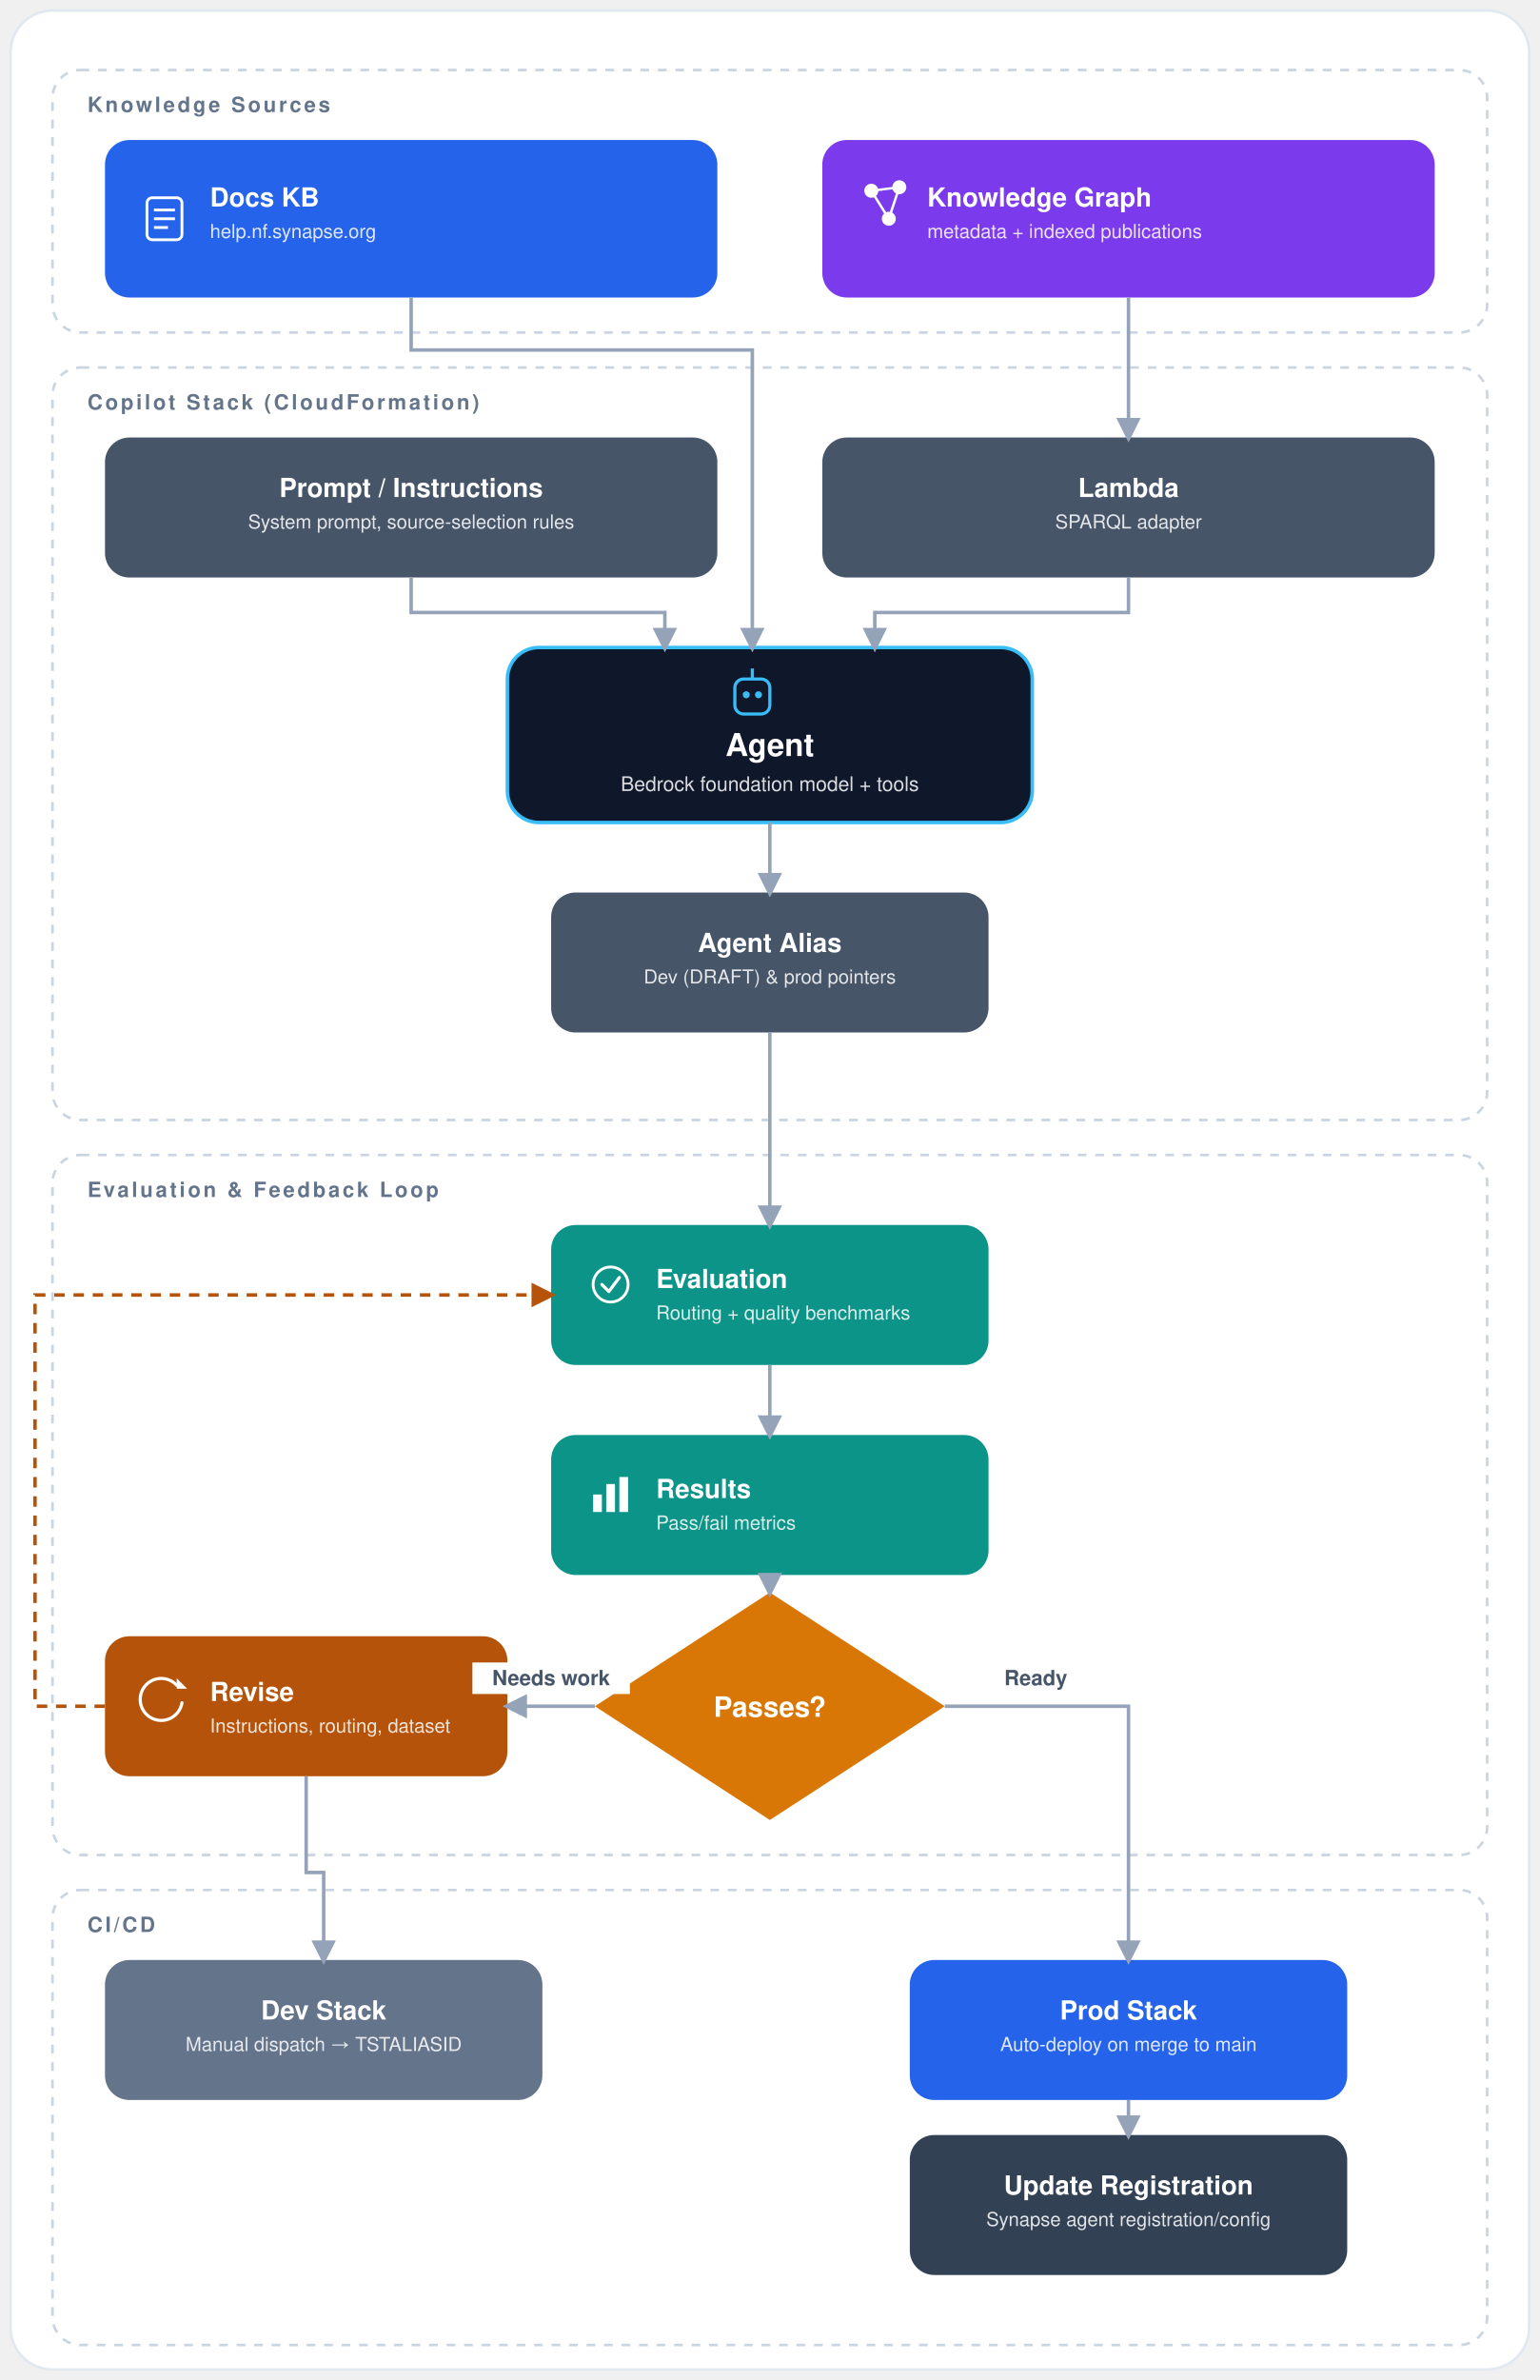
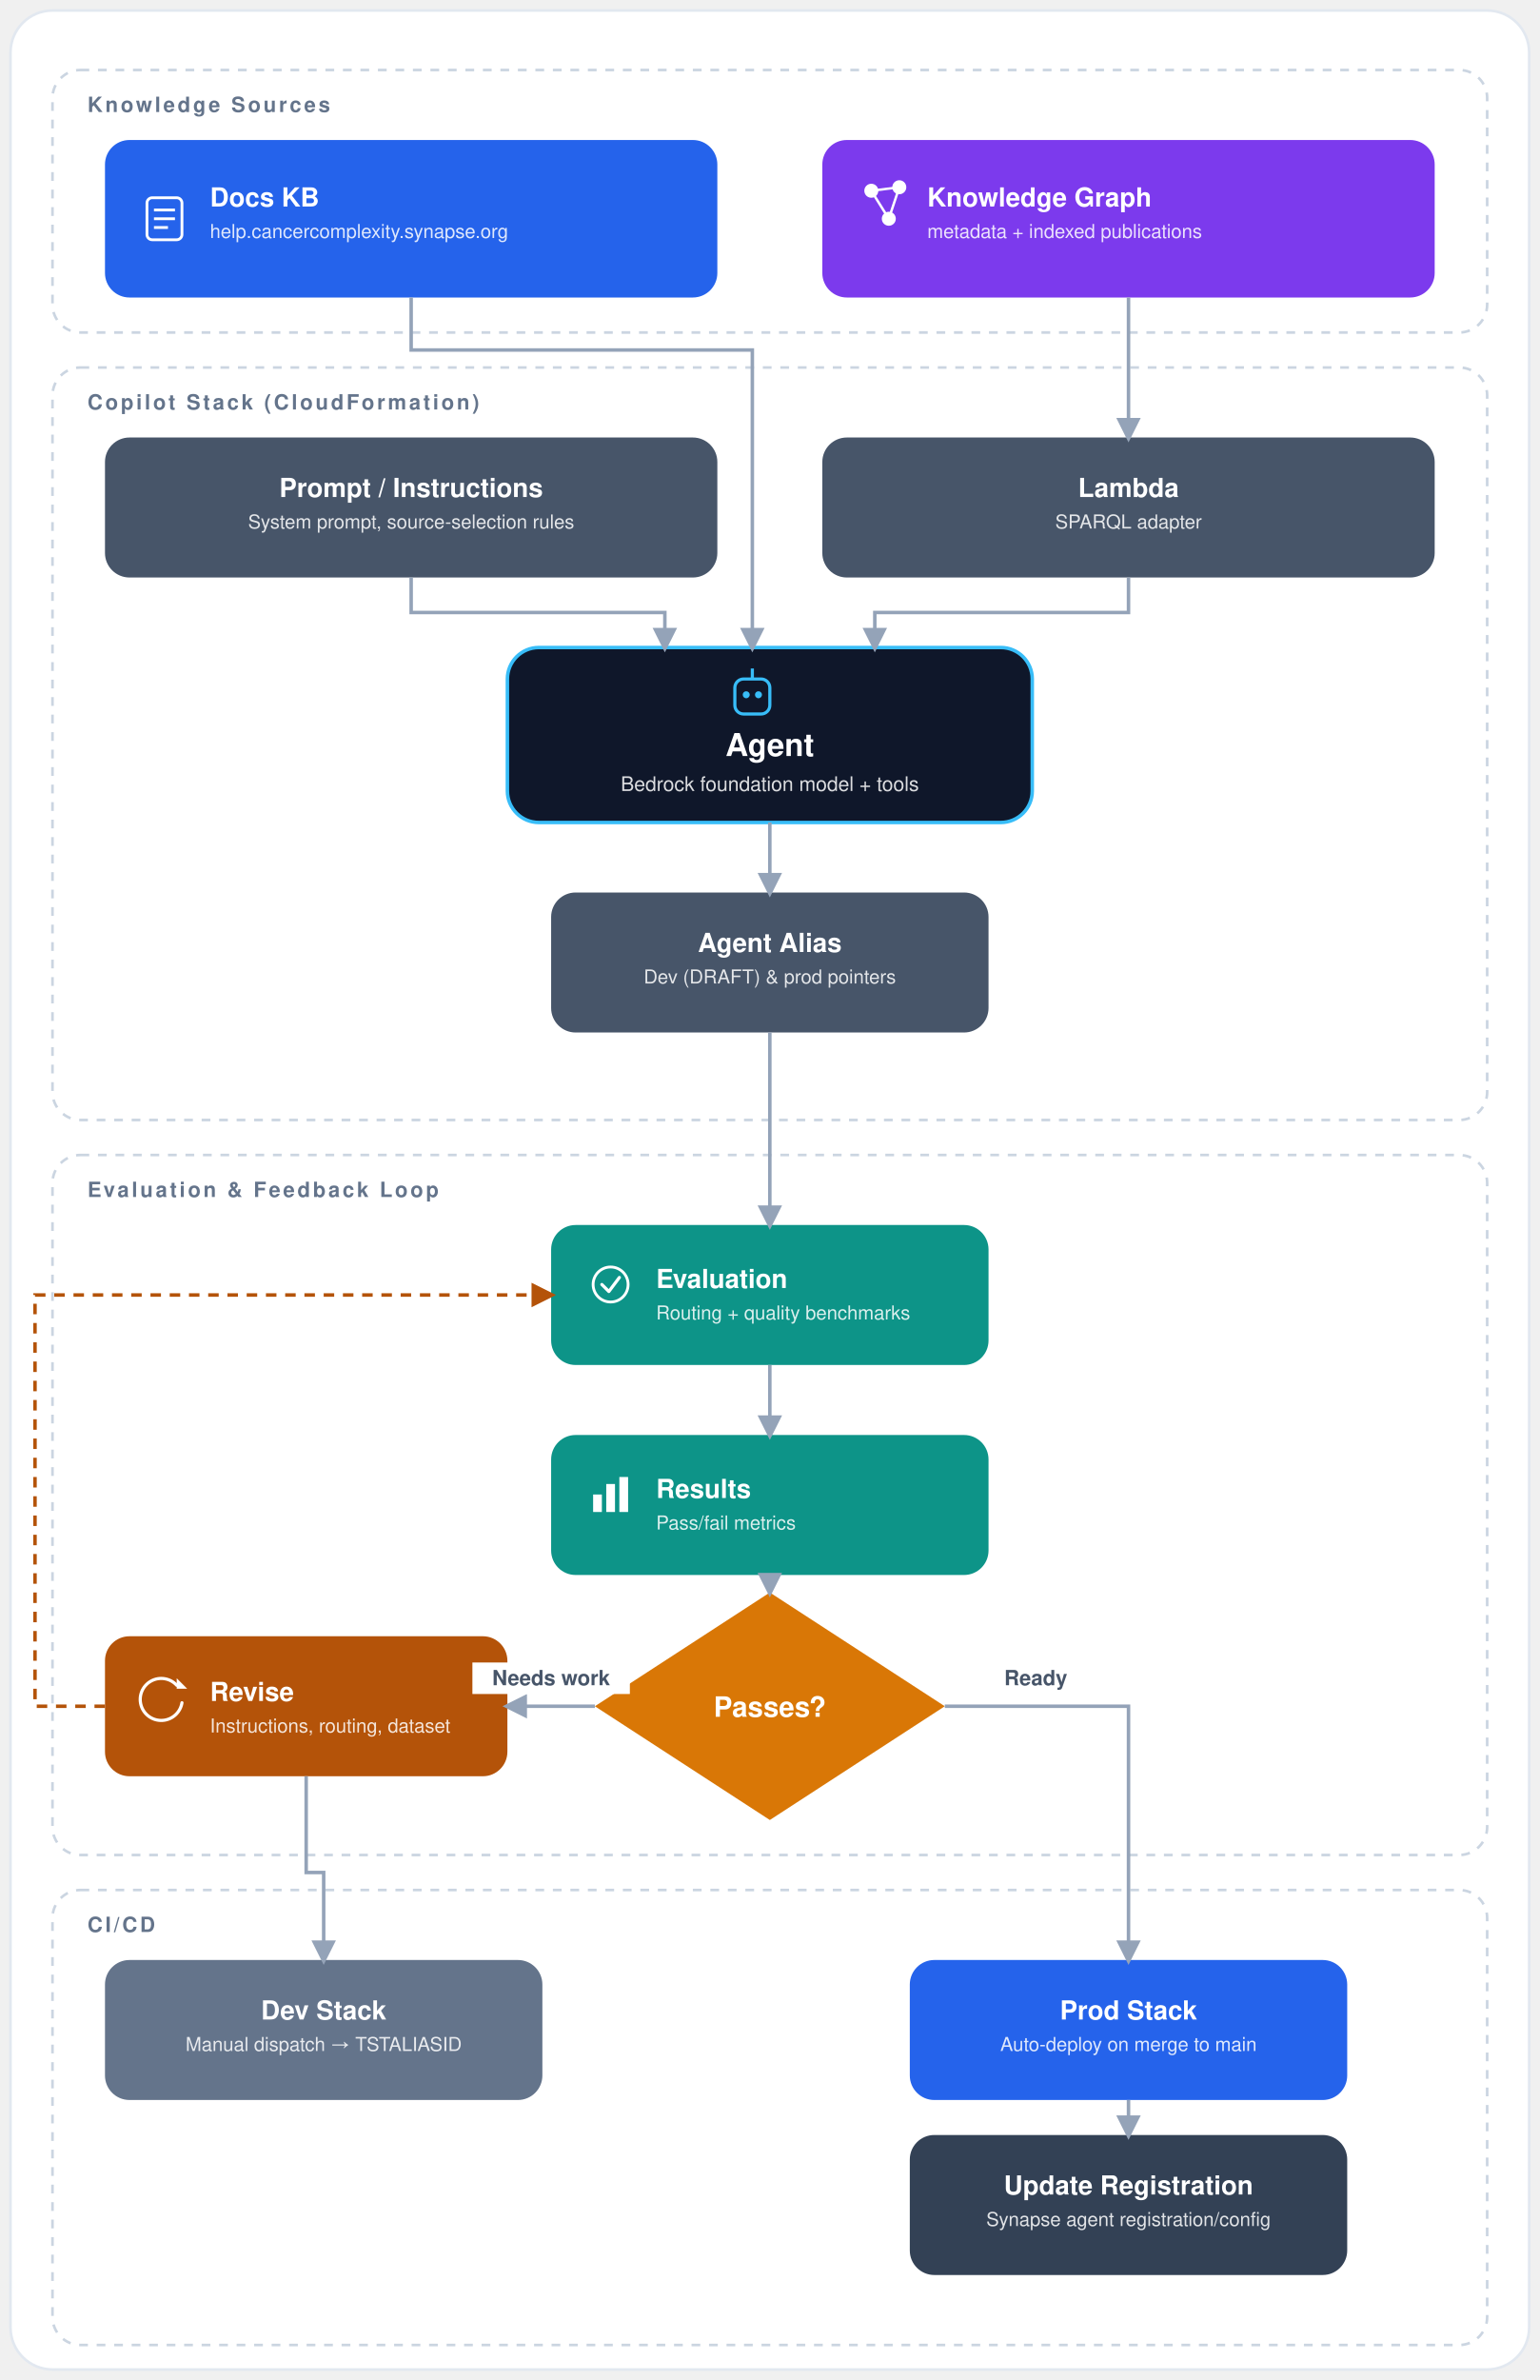
<svg xmlns="http://www.w3.org/2000/svg" viewBox="0 0 880 1360" font-family="-apple-system, BlinkMacSystemFont, 'Segoe UI', Helvetica, Arial, sans-serif">
  <defs>
    <marker id="arrow" viewBox="0 0 10 10" refX="8" refY="5" markerWidth="7" markerHeight="7" orient="auto-start-reverse">
      <path d="M0,0 L10,5 L0,10 z" fill="#94a3b8" />
    </marker>
    <marker id="arrowAmber" viewBox="0 0 10 10" refX="8" refY="5" markerWidth="7" markerHeight="7" orient="auto-start-reverse">
      <path d="M0,0 L10,5 L0,10 z" fill="#b45309" />
    </marker>
  </defs>
  <style>
    .band-label { font-size: 12px; font-weight: 700; letter-spacing: 1.5px; fill: #64748b; text-transform: uppercase; }
    .node-label { font-size: 15px; font-weight: 600; fill: #ffffff; }
    .node-sub { font-size: 11px; font-weight: 400; fill: #ffffff; opacity: 0.85; }
    .hero-label { font-size: 18px; font-weight: 700; fill: #ffffff; }
    .hero-sub { font-size: 11.5px; font-weight: 400; fill: #ffffff; opacity: 0.85; }
    .diamond-label { font-size: 16px; font-weight: 700; fill: #ffffff; }
    .branch-label { font-size: 12px; font-weight: 600; fill: #475569; }
    .edge { fill: none; stroke: #94a3b8; stroke-width: 2; marker-end: url(#arrow); }
    .edge-loop { fill: none; stroke: #b45309; stroke-width: 2; stroke-dasharray: 6 5; marker-end: url(#arrowAmber); }
  </style>
  <rect x="6" y="6" width="868" height="1348" rx="24" fill="#ffffff" stroke="#e2e8f0" stroke-width="1.5" />
  <rect x="30" y="40" width="820" height="150" rx="16" fill="none" stroke="#cbd5e1" stroke-width="1.5" stroke-dasharray="5 5" />
  <text x="50" y="64" class="band-label">Knowledge Sources</text>
  <rect x="60" y="80" width="350" height="90" rx="14" fill="#2563eb" />
  <g transform="translate(84,113)">
    <rect x="0" y="0" width="20" height="24" rx="3" fill="none" stroke="#ffffff" stroke-width="1.6" />
    <line x1="4" y1="7" x2="16" y2="7" stroke="#ffffff" stroke-width="1.6" />
    <line x1="4" y1="12" x2="16" y2="12" stroke="#ffffff" stroke-width="1.6" />
    <line x1="4" y1="17" x2="12" y2="17" stroke="#ffffff" stroke-width="1.6" />
  </g>
  <text x="120" y="118" class="node-label">Docs KB</text>
-   <text x="120" y="136" class="node-sub">help.nf.synapse.org</text>
+   <text x="120" y="136" class="node-sub">help.cancercomplexity.synapse.org</text>
  <rect x="470" y="80" width="350" height="90" rx="14" fill="#7c3aed" />
  <g transform="translate(494,105)">
    <circle cx="4" cy="4" r="4" fill="#ffffff" />
    <circle cx="20" cy="2" r="4" fill="#ffffff" />
    <circle cx="14" cy="20" r="4" fill="#ffffff" />
    <line x1="4" y1="4" x2="20" y2="2" stroke="#ffffff" stroke-width="1.4" />
    <line x1="4" y1="4" x2="14" y2="20" stroke="#ffffff" stroke-width="1.4" />
    <line x1="20" y1="2" x2="14" y2="20" stroke="#ffffff" stroke-width="1.4" />
  </g>
  <text x="530" y="118" class="node-label">Knowledge Graph</text>
  <text x="530" y="136" class="node-sub">metadata + indexed publications</text>
  <rect x="30" y="210" width="820" height="430" rx="16" fill="none" stroke="#cbd5e1" stroke-width="1.5" stroke-dasharray="5 5" />
  <text x="50" y="234" class="band-label">Copilot Stack (CloudFormation)</text>
  <rect x="60" y="250" width="350" height="80" rx="14" fill="#475569" />
  <text x="235" y="284" text-anchor="middle" class="node-label">Prompt / Instructions</text>
  <text x="235" y="302" text-anchor="middle" class="node-sub">System prompt, source-selection rules</text>
  <rect x="470" y="250" width="350" height="80" rx="14" fill="#475569" />
  <text x="645" y="284" text-anchor="middle" class="node-label">Lambda</text>
  <text x="645" y="302" text-anchor="middle" class="node-sub">SPARQL adapter</text>
  <rect x="290" y="370" width="300" height="100" rx="18" fill="#0f172a" stroke="#38bdf8" stroke-width="2" />
  <g transform="translate(420,388)">
    <rect x="0" y="0" width="20" height="20" rx="5" fill="none" stroke="#38bdf8" stroke-width="1.8" />
    <circle cx="6.5" cy="9" r="2" fill="#38bdf8" />
    <circle cx="13.5" cy="9" r="2" fill="#38bdf8" />
    <line x1="10" y1="-6" x2="10" y2="0" stroke="#38bdf8" stroke-width="1.8" />
  </g>
  <text x="440" y="432" text-anchor="middle" class="hero-label">Agent</text>
  <text x="440" y="452" text-anchor="middle" class="hero-sub">Bedrock foundation model + tools</text>
  <rect x="315" y="510" width="250" height="80" rx="14" fill="#475569" />
  <text x="440" y="544" text-anchor="middle" class="node-label">Agent Alias</text>
  <text x="440" y="562" text-anchor="middle" class="node-sub">Dev (DRAFT) &amp; prod pointers</text>
  <rect x="30" y="660" width="820" height="400" rx="16" fill="none" stroke="#cbd5e1" stroke-width="1.5" stroke-dasharray="5 5" />
  <text x="50" y="684" class="band-label">Evaluation &amp; Feedback Loop</text>
  <rect x="315" y="700" width="250" height="80" rx="14" fill="#0d9488" />
  <g transform="translate(339,724)">
    <circle cx="10" cy="10" r="10" fill="none" stroke="#ffffff" stroke-width="1.6" />
    <path d="M5,10 L9,14 L15,6" fill="none" stroke="#ffffff" stroke-width="1.8" stroke-linecap="round" stroke-linejoin="round" />
  </g>
  <text x="375" y="736" class="node-label">Evaluation</text>
  <text x="375" y="754" class="node-sub">Routing + quality benchmarks</text>
  <rect x="315" y="820" width="250" height="80" rx="14" fill="#0d9488" />
  <g transform="translate(339,844)">
    <rect x="0" y="10" width="5" height="10" fill="#ffffff" />
    <rect x="7.5" y="4" width="5" height="16" fill="#ffffff" />
    <rect x="15" y="0" width="5" height="20" fill="#ffffff" />
  </g>
  <text x="375" y="856" class="node-label">Results</text>
  <text x="375" y="874" class="node-sub">Pass/fail metrics</text>
  <polygon points="440,910 540,975 440,1040 340,975" fill="#d97706" />
  <text x="440" y="981" text-anchor="middle" class="diamond-label">Passes?</text>
  <rect x="60" y="935" width="230" height="80" rx="14" fill="#b45309" />
  <g transform="translate(84,959)">
    <path d="M17,4 A12,12 0 1 0 20,14" fill="none" stroke="#ffffff" stroke-width="1.8" stroke-linecap="round" />
    <path d="M17,0 L17,6 L23,6 Z" fill="#ffffff" />
  </g>
  <text x="120" y="972" class="node-label">Revise</text>
  <text x="120" y="990" class="node-sub">Instructions, routing, dataset</text>
  <rect x="30" y="1080" width="820" height="260" rx="16" fill="none" stroke="#cbd5e1" stroke-width="1.5" stroke-dasharray="5 5" />
  <text x="50" y="1104" class="band-label">CI/CD</text>
  <rect x="60" y="1120" width="250" height="80" rx="14" fill="#64748b" />
  <text x="185" y="1154" text-anchor="middle" class="node-label">Dev Stack</text>
  <text x="185" y="1172" text-anchor="middle" class="node-sub">Manual dispatch → TSTALIASID</text>
  <rect x="520" y="1120" width="250" height="80" rx="14" fill="#2563eb" />
  <text x="645" y="1154" text-anchor="middle" class="node-label">Prod Stack</text>
  <text x="645" y="1172" text-anchor="middle" class="node-sub">Auto-deploy on merge to main</text>
  <rect x="520" y="1220" width="250" height="80" rx="14" fill="#334155" />
  <text x="645" y="1254" text-anchor="middle" class="node-label">Update Registration</text>
  <text x="645" y="1272" text-anchor="middle" class="node-sub">Synapse agent registration/config</text>
  <path class="edge" d="M235,170 V200 H430 V370" />
  <path class="edge" d="M645,170 V250" />
  <path class="edge" d="M235,330 V350 H380 V370" />
  <path class="edge" d="M645,330 V350 H500 V370" />
  <path class="edge" d="M440,470 V510" />
  <path class="edge" d="M440,590 V700" />
  <path class="edge" d="M440,780 V820" />
  <path class="edge" d="M440,900 V910" />
  <path class="edge" d="M340,975 H290" />
  <path class="edge-loop" d="M60,975 H20 V740 H315" />
  <path class="edge" d="M540,975 H645 V1120" />
  <path class="edge" d="M175,1015 V1070 H185 V1120" />
  <path class="edge" d="M645,1200 V1220" />
  <rect x="270" y="950" width="90" height="18" fill="#ffffff" />
  <text x="315" y="963" text-anchor="middle" class="branch-label">Needs work</text>
  <rect x="562" y="950" width="60" height="18" fill="#ffffff" />
  <text x="592" y="963" text-anchor="middle" class="branch-label">Ready</text>
</svg>
